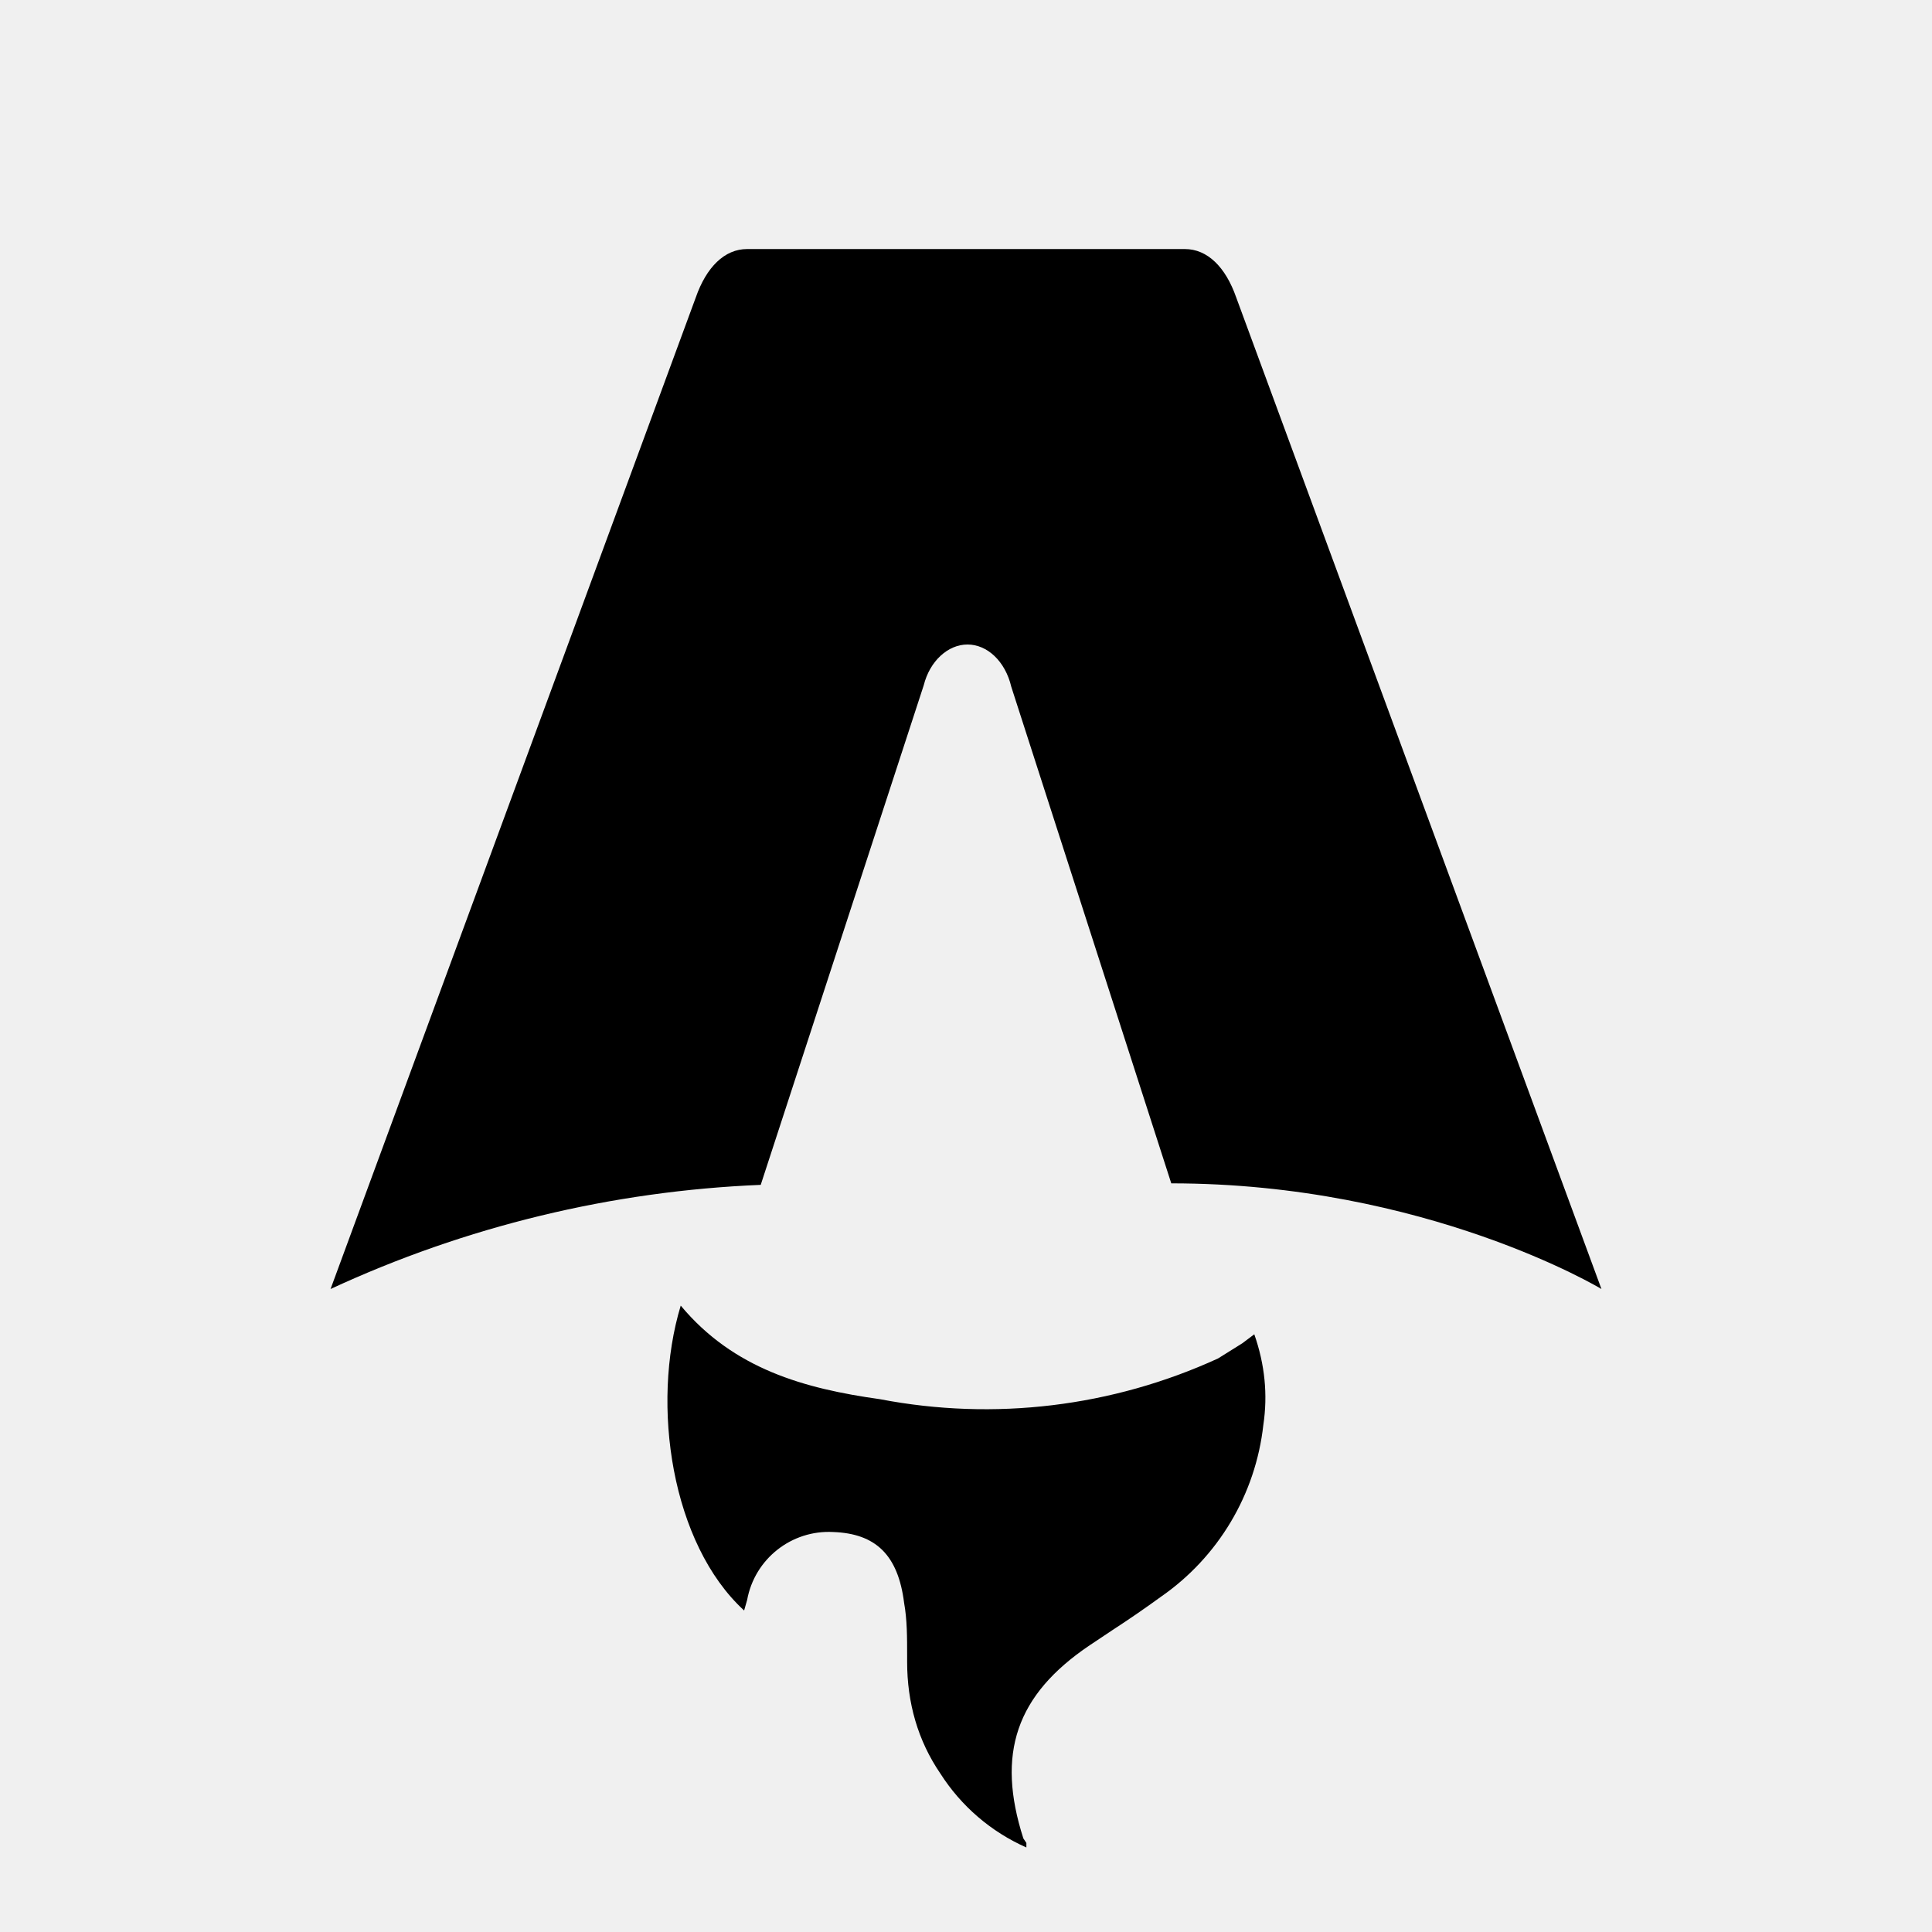
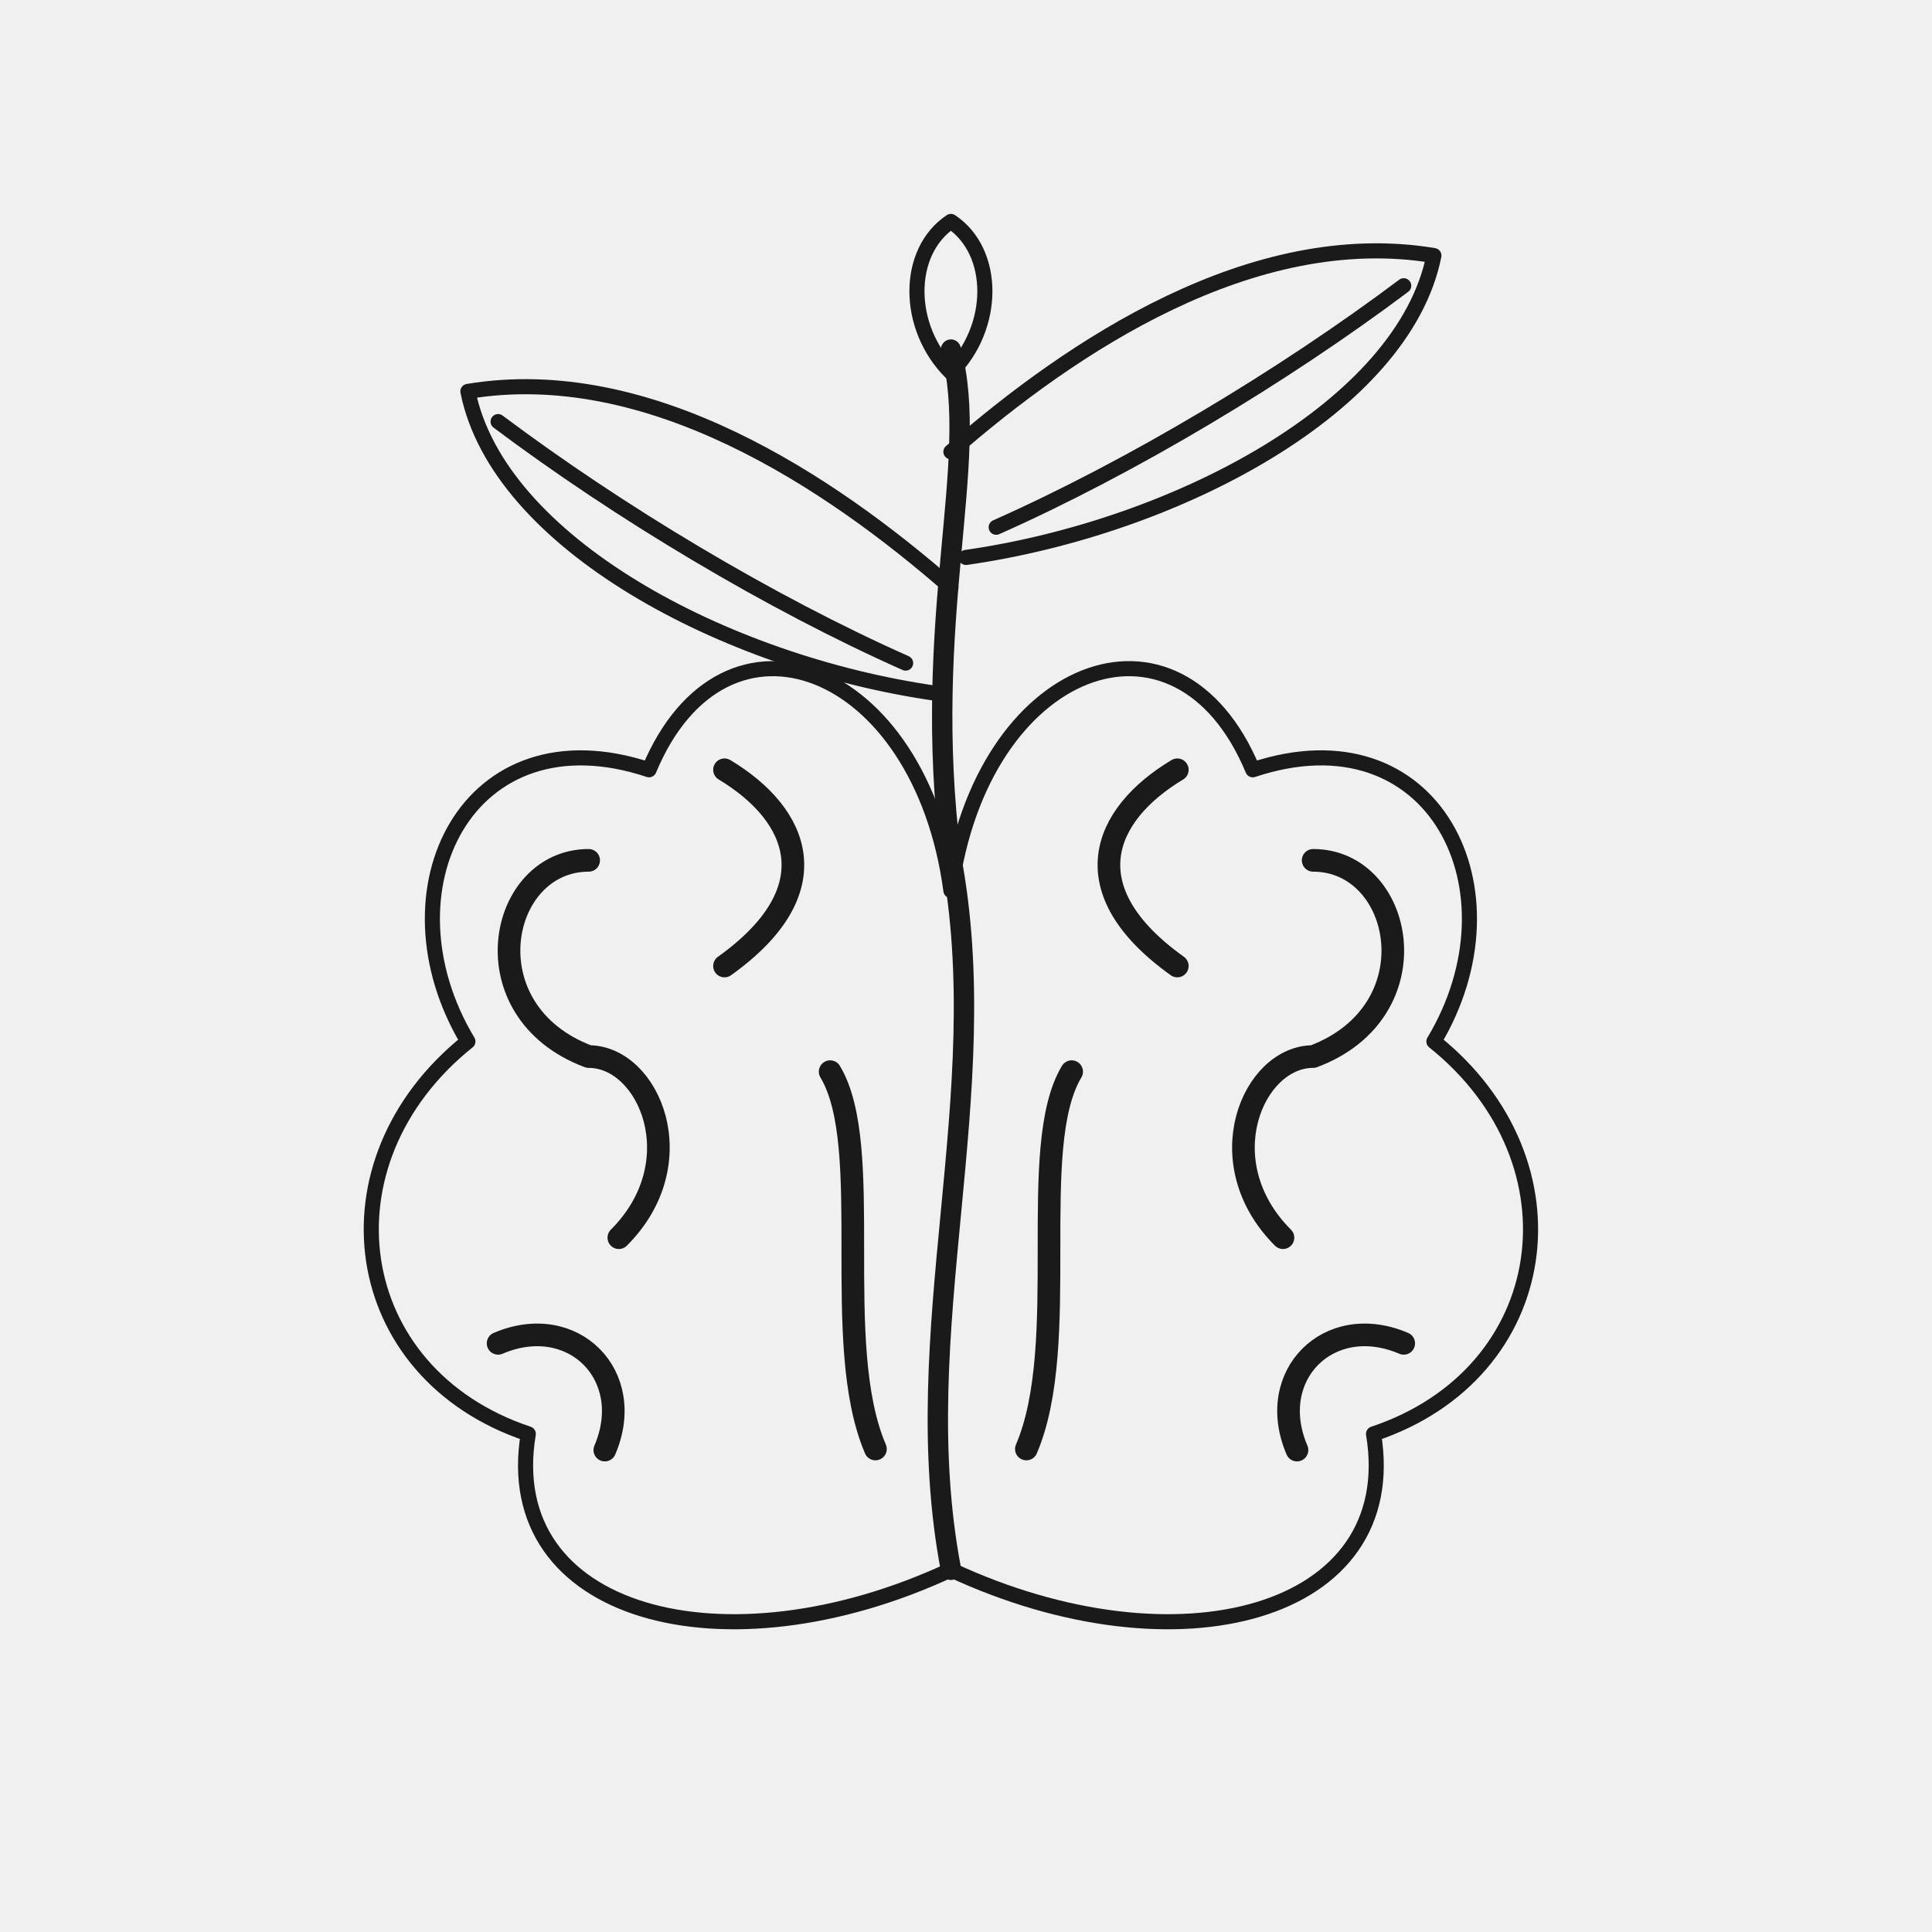
- <svg xmlns="http://www.w3.org/2000/svg" fill="none" viewBox="0 0 128 128">
-   <path d="M50.4 78.5a75.1 75.1 0 0 0-28.5 6.9l24.2-65.7c.7-2 1.9-3.2 3.4-3.2h29c1.5 0 2.7 1.2 3.4 3.2l24.2 65.7s-11.6-7-28.5-7L67 45.5c-.4-1.7-1.6-2.8-2.9-2.8-1.3 0-2.5 1.1-2.9 2.7L50.4 78.5Zm-1.1 28.2Zm-4.2-20.2c-2 6.6-.6 15.8 4.2 20.2a17.5 17.5 0 0 1 .2-.7 5.5 5.5 0 0 1 5.7-4.5c2.8.1 4.3 1.5 4.7 4.7.2 1.1.2 2.3.2 3.5v.4c0 2.7.7 5.2 2.2 7.4a13 13 0 0 0 5.7 4.9v-.3l-.2-.3c-1.8-5.6-.5-9.5 4.4-12.8l1.5-1a73 73 0 0 0 3.2-2.2 16 16 0 0 0 6.8-11.4c.3-2 .1-4-.6-6l-.8.6-1.6 1a37 37 0 0 1-22.4 2.7c-5-.7-9.7-2-13.2-6.2Z" />
-   <style>
-         path { fill: #000; }
-         @media (prefers-color-scheme: dark) {
-             path { fill: #FFF; }
-         }
-     </style>
+ <svg xmlns="http://www.w3.org/2000/svg" width="128" height="128">
+   <defs>
+     <path id="b" d="m50,85c-3,-15 3,-30 0,-45c-2,-15 2,-25 0,-32" />
+     <g id="a">
+       <path id="svg_1" d="m50,85c-15,7 -30,3 -28,-9c-12,-4 -14,-18 -4,-26c-6,-10 0,-22 12,-18c5,-12 18,-7 20,8c2,-15 15,-20 20,-8c12,-4 18,8 12,18c10,8 8,22 -4,26c2,12 -13,16 -28,9" />
+       <path id="svg_2" d="m49,32c-14,-2 -29,-10 -31,-20c12,-2 24,6 32,13l-1,7zm2,-9c14,-2 29,-10 31,-20c-12,-2 -24,6 -32,13l1,7zm-1,-15c-3,-3 -3,-8 0,-10c3,2 3,7 0,10" />
+     </g>
+   </defs>
+   <g>
+     <g id="svg_23" fill="#1a1a1a" />
+     <g id="svg_25" fill="none" stroke="#1a1a1a" stroke-linecap="round" stroke-linejoin="round">
+       <path id="svg_20" d="m62,45.932c-14,-2 -29,-10 -31,-20c12,-2 24,6 32,13m1,-2c14,-2 29,-10 31,-20c-12,-2 -24,6 -32,13" />
+       <path id="svg_21" stroke-width="1" d="m60,43.932c-9,-4 -19,-10 -27,-16m33,7c9,-4 19,-10 27,-16" />
+       <path id="svg_22" d="m63,24.671c-3,-3 -3,-8 0,-10c3,2 3,7 0,10" />
+       <g id="svg_24">
+         <g id="contorno">
+           <path id="svg_10" d="m63,104c-15,7 -30,3 -28,-9c-12,-4 -14,-18 -4,-26c-6,-10 0,-22 12,-18c5,-12 18,-7 20,8m0,45c15,7 30,3 28,-9c12,-4 14,-18 4,-26c6,-10 0,-22 -12,-18c-5,-12 -18,-7 -20,8" />
+         </g>
+         <g id="estrias">
+           <path id="svg_11" stroke-width="1.5" d="m48,51c5,3 7,8 0,13" />
+           <path id="svg_12" stroke-width="1.5" d="m39,57c-6,0 -8,10 0,13c4,0 7,7 2,12" />
+           <path id="svg_13" stroke-width="1.5" d="m55,71c3,5 0,18 3,25" />
+           <path transform="rotate(-45 33 89)" id="svg_14" stroke-width="1.5" d="m33,89c5,2 5,8 0,10" />
+           <path id="svg_15" stroke-width="1.5" d="m78,51c-5,3 -7,8 0,13" />
+           <path id="svg_16" stroke-width="1.5" d="m87,57c6,0 8,10 0,13c-4,0 -7,7 -2,12" />
+           <path id="svg_17" stroke-width="1.5" d="m71,71c-3,5 0,18 -3,25" />
+           <path transform="rotate(45 93 89)" id="svg_18" stroke-width="1.5" d="m93,89c-5,2 -5,8 0,10" />
+         </g>
+         <use transform="matrix(1 0 0 1.04905 0 -5.13077)" stroke="#1a1a1a" id="svg_19" x="13" y="19" stroke-width="1.35" href="#b" />
+       </g>
+     </g>
+   </g>
</svg>
